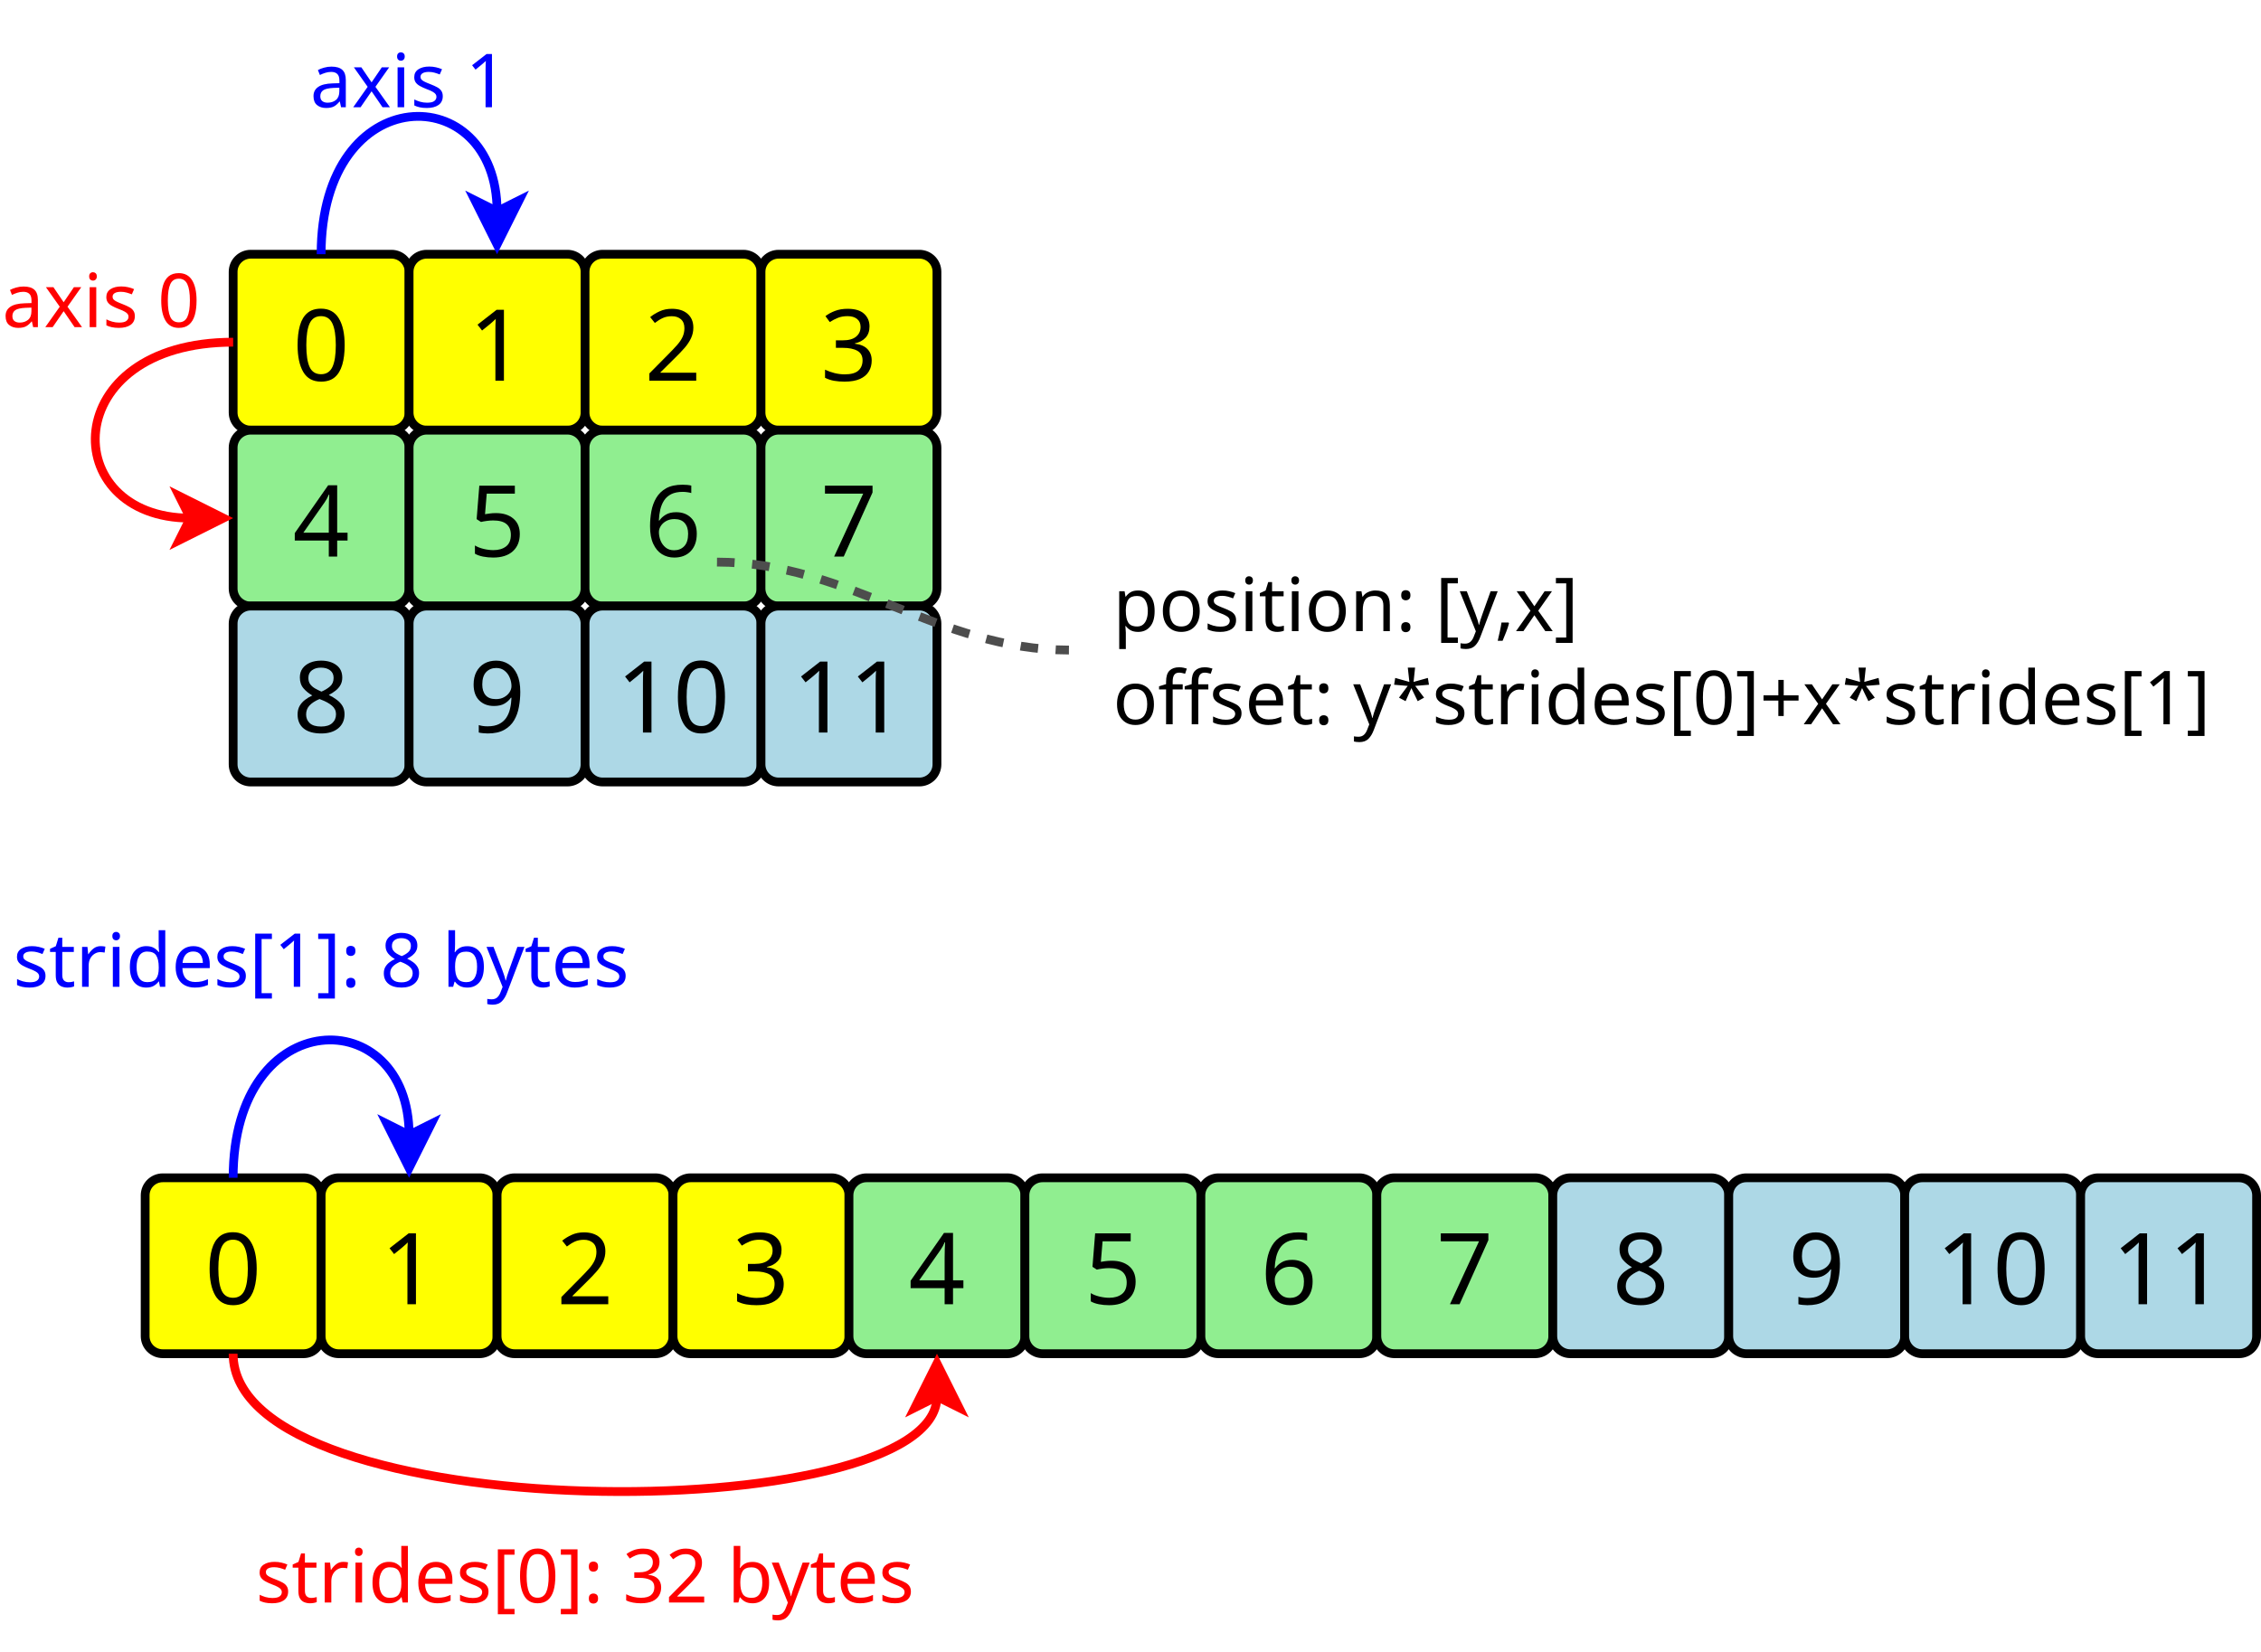
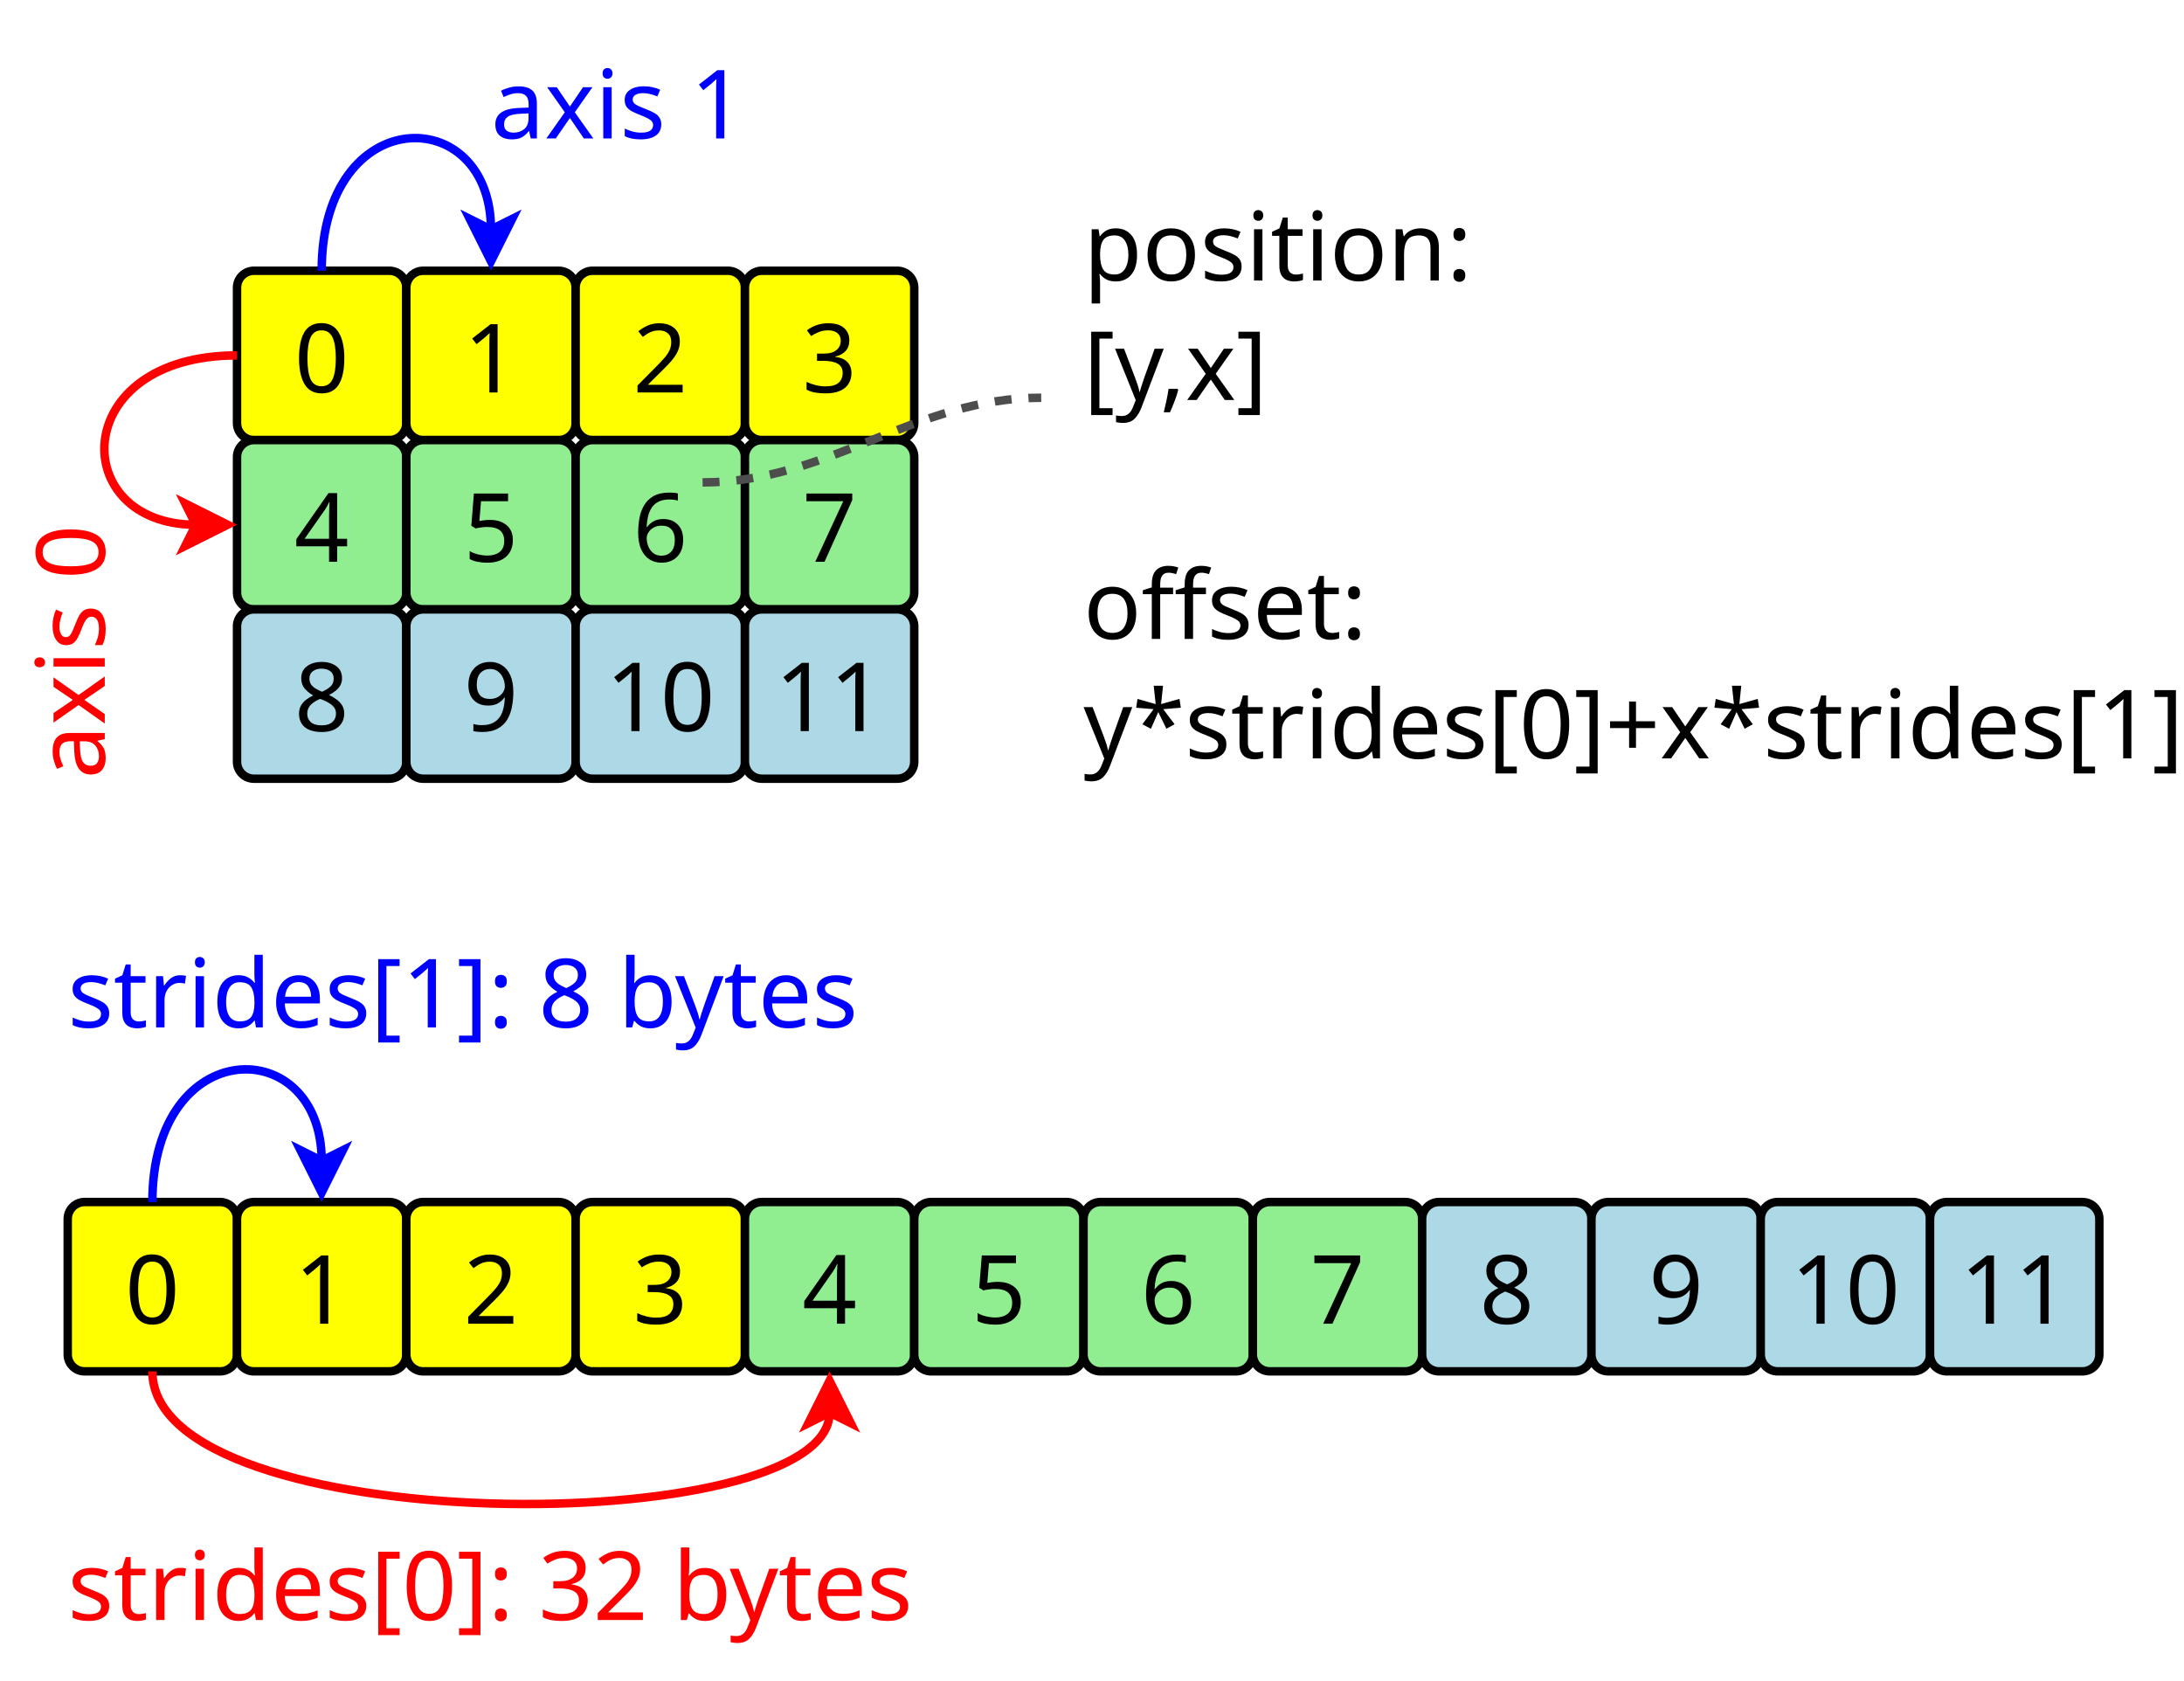
- <svg xmlns="http://www.w3.org/2000/svg" width="26cm" height="19cm" viewBox="147 168 514 364">
+ <svg xmlns="http://www.w3.org/2000/svg" width="26cm" height="20cm" viewBox="144 124 516 381">
  <defs />
  <g id="Background" />
  <g id="Background" />
  <g id="Background" />
  <g id="Background" />
+   <g id="Background" />
  <g id="Background">
-     <rect style="fill: #ffff00; fill-opacity: 1; stroke-opacity: 1; stroke-width: 2; stroke-linejoin: round; stroke: #000000" x="200" y="220" width="40" height="40" rx="4" ry="4" />
-     <rect style="fill: #ffff00; fill-opacity: 1; stroke-opacity: 1; stroke-width: 2; stroke-linejoin: round; stroke: #000000" x="240" y="220" width="40" height="40" rx="4" ry="4" />
-     <rect style="fill: #ffff00; fill-opacity: 1; stroke-opacity: 1; stroke-width: 2; stroke-linejoin: round; stroke: #000000" x="280" y="220" width="40" height="40" rx="4" ry="4" />
-     <rect style="fill: #ffff00; fill-opacity: 1; stroke-opacity: 1; stroke-width: 2; stroke-linejoin: round; stroke: #000000" x="320" y="220" width="40" height="40" rx="4" ry="4" />
+     <rect style="fill: #ffff00; fill-opacity: 1; stroke-opacity: 1; stroke-width: 2; stroke-linejoin: round; stroke: #000000" x="200" y="180" width="40" height="40" rx="4" ry="4" />
+     <rect style="fill: #ffff00; fill-opacity: 1; stroke-opacity: 1; stroke-width: 2; stroke-linejoin: round; stroke: #000000" x="240" y="180" width="40" height="40" rx="4" ry="4" />
+     <rect style="fill: #ffff00; fill-opacity: 1; stroke-opacity: 1; stroke-width: 2; stroke-linejoin: round; stroke: #000000" x="280" y="180" width="40" height="40" rx="4" ry="4" />
+     <rect style="fill: #ffff00; fill-opacity: 1; stroke-opacity: 1; stroke-width: 2; stroke-linejoin: round; stroke: #000000" x="320" y="180" width="40" height="40" rx="4" ry="4" />
+     <text font-size="22.578" style="fill: #000000; fill-opacity: 1; stroke: none;text-anchor:middle;font-family:sans-serif;font-style:normal;font-weight:normal" x="220" y="208.75">
+       <tspan x="220" y="208.75">0</tspan>
+     </text>
+     <text font-size="22.578" style="fill: #000000; fill-opacity: 1; stroke: none;text-anchor:middle;font-family:sans-serif;font-style:normal;font-weight:normal" x="260" y="208.75">
+       <tspan x="260" y="208.75">1</tspan>
+     </text>
+     <text font-size="22.578" style="fill: #000000; fill-opacity: 1; stroke: none;text-anchor:middle;font-family:sans-serif;font-style:normal;font-weight:normal" x="300" y="208.75">
+       <tspan x="300" y="208.75">2</tspan>
+     </text>
+     <text font-size="22.578" style="fill: #000000; fill-opacity: 1; stroke: none;text-anchor:middle;font-family:sans-serif;font-style:normal;font-weight:normal" x="340" y="208.75">
+       <tspan x="340" y="208.75">3</tspan>
+     </text>
+     <rect style="fill: #90ee90; fill-opacity: 1; stroke-opacity: 1; stroke-width: 2; stroke-linejoin: round; stroke: #000000" x="200" y="220" width="40" height="40" rx="4" ry="4" />
+     <rect style="fill: #90ee90; fill-opacity: 1; stroke-opacity: 1; stroke-width: 2; stroke-linejoin: round; stroke: #000000" x="240" y="220" width="40" height="40" rx="4" ry="4" />
+     <rect style="fill: #90ee90; fill-opacity: 1; stroke-opacity: 1; stroke-width: 2; stroke-linejoin: round; stroke: #000000" x="280" y="220" width="40" height="40" rx="4" ry="4" />
+     <rect style="fill: #90ee90; fill-opacity: 1; stroke-opacity: 1; stroke-width: 2; stroke-linejoin: round; stroke: #000000" x="320" y="220" width="40" height="40" rx="4" ry="4" />
    <text font-size="22.578" style="fill: #000000; fill-opacity: 1; stroke: none;text-anchor:middle;font-family:sans-serif;font-style:normal;font-weight:normal" x="220" y="248.75">
-       <tspan x="220" y="248.75">0</tspan>
+       <tspan x="220" y="248.75">4</tspan>
    </text>
    <text font-size="22.578" style="fill: #000000; fill-opacity: 1; stroke: none;text-anchor:middle;font-family:sans-serif;font-style:normal;font-weight:normal" x="260" y="248.75">
-       <tspan x="260" y="248.75">1</tspan>
+       <tspan x="260" y="248.75">5</tspan>
    </text>
    <text font-size="22.578" style="fill: #000000; fill-opacity: 1; stroke: none;text-anchor:middle;font-family:sans-serif;font-style:normal;font-weight:normal" x="300" y="248.75">
-       <tspan x="300" y="248.75">2</tspan>
+       <tspan x="300" y="248.75">6</tspan>
    </text>
    <text font-size="22.578" style="fill: #000000; fill-opacity: 1; stroke: none;text-anchor:middle;font-family:sans-serif;font-style:normal;font-weight:normal" x="340" y="248.75">
-       <tspan x="340" y="248.75">3</tspan>
+       <tspan x="340" y="248.75">7</tspan>
    </text>
-     <rect style="fill: #90ee90; fill-opacity: 1; stroke-opacity: 1; stroke-width: 2; stroke-linejoin: round; stroke: #000000" x="200" y="260" width="40" height="40" rx="4" ry="4" />
-     <rect style="fill: #90ee90; fill-opacity: 1; stroke-opacity: 1; stroke-width: 2; stroke-linejoin: round; stroke: #000000" x="240" y="260" width="40" height="40" rx="4" ry="4" />
-     <rect style="fill: #90ee90; fill-opacity: 1; stroke-opacity: 1; stroke-width: 2; stroke-linejoin: round; stroke: #000000" x="280" y="260" width="40" height="40" rx="4" ry="4" />
-     <rect style="fill: #90ee90; fill-opacity: 1; stroke-opacity: 1; stroke-width: 2; stroke-linejoin: round; stroke: #000000" x="320" y="260" width="40" height="40" rx="4" ry="4" />
+     <rect style="fill: #add8e6; fill-opacity: 1; stroke-opacity: 1; stroke-width: 2; stroke-linejoin: round; stroke: #000000" x="200" y="260" width="40" height="40" rx="4" ry="4" />
+     <rect style="fill: #add8e6; fill-opacity: 1; stroke-opacity: 1; stroke-width: 2; stroke-linejoin: round; stroke: #000000" x="240" y="260" width="40" height="40" rx="4" ry="4" />
+     <rect style="fill: #add8e6; fill-opacity: 1; stroke-opacity: 1; stroke-width: 2; stroke-linejoin: round; stroke: #000000" x="280" y="260" width="40" height="40" rx="4" ry="4" />
+     <rect style="fill: #add8e6; fill-opacity: 1; stroke-opacity: 1; stroke-width: 2; stroke-linejoin: round; stroke: #000000" x="320" y="260" width="40" height="40" rx="4" ry="4" />
    <text font-size="22.578" style="fill: #000000; fill-opacity: 1; stroke: none;text-anchor:middle;font-family:sans-serif;font-style:normal;font-weight:normal" x="220" y="288.75">
-       <tspan x="220" y="288.75">4</tspan>
+       <tspan x="220" y="288.75">8</tspan>
    </text>
    <text font-size="22.578" style="fill: #000000; fill-opacity: 1; stroke: none;text-anchor:middle;font-family:sans-serif;font-style:normal;font-weight:normal" x="260" y="288.75">
-       <tspan x="260" y="288.75">5</tspan>
+       <tspan x="260" y="288.75">9</tspan>
    </text>
    <text font-size="22.578" style="fill: #000000; fill-opacity: 1; stroke: none;text-anchor:middle;font-family:sans-serif;font-style:normal;font-weight:normal" x="300" y="288.75">
-       <tspan x="300" y="288.75">6</tspan>
+       <tspan x="300" y="288.75">10</tspan>
    </text>
    <text font-size="22.578" style="fill: #000000; fill-opacity: 1; stroke: none;text-anchor:middle;font-family:sans-serif;font-style:normal;font-weight:normal" x="340" y="288.75">
-       <tspan x="340" y="288.75">7</tspan>
+       <tspan x="340" y="288.75">11</tspan>
    </text>
-     <rect style="fill: #add8e6; fill-opacity: 1; stroke-opacity: 1; stroke-width: 2; stroke-linejoin: round; stroke: #000000" x="200" y="300" width="40" height="40" rx="4" ry="4" />
-     <rect style="fill: #add8e6; fill-opacity: 1; stroke-opacity: 1; stroke-width: 2; stroke-linejoin: round; stroke: #000000" x="240" y="300" width="40" height="40" rx="4" ry="4" />
-     <rect style="fill: #add8e6; fill-opacity: 1; stroke-opacity: 1; stroke-width: 2; stroke-linejoin: round; stroke: #000000" x="280" y="300" width="40" height="40" rx="4" ry="4" />
-     <rect style="fill: #add8e6; fill-opacity: 1; stroke-opacity: 1; stroke-width: 2; stroke-linejoin: round; stroke: #000000" x="320" y="300" width="40" height="40" rx="4" ry="4" />
-     <text font-size="22.578" style="fill: #000000; fill-opacity: 1; stroke: none;text-anchor:middle;font-family:sans-serif;font-style:normal;font-weight:normal" x="220" y="328.75">
-       <tspan x="220" y="328.75">8</tspan>
+     <rect style="fill: #ffff00; fill-opacity: 1; stroke-opacity: 1; stroke-width: 2; stroke-linejoin: round; stroke: #000000" x="160" y="400" width="40" height="40" rx="4" ry="4" />
+     <rect style="fill: #ffff00; fill-opacity: 1; stroke-opacity: 1; stroke-width: 2; stroke-linejoin: round; stroke: #000000" x="200" y="400" width="40" height="40" rx="4" ry="4" />
+     <rect style="fill: #ffff00; fill-opacity: 1; stroke-opacity: 1; stroke-width: 2; stroke-linejoin: round; stroke: #000000" x="240" y="400" width="40" height="40" rx="4" ry="4" />
+     <rect style="fill: #ffff00; fill-opacity: 1; stroke-opacity: 1; stroke-width: 2; stroke-linejoin: round; stroke: #000000" x="280" y="400" width="40" height="40" rx="4" ry="4" />
+     <text font-size="22.578" style="fill: #000000; fill-opacity: 1; stroke: none;text-anchor:middle;font-family:sans-serif;font-style:normal;font-weight:normal" x="180" y="428.75">
+       <tspan x="180" y="428.75">0</tspan>
    </text>
-     <text font-size="22.578" style="fill: #000000; fill-opacity: 1; stroke: none;text-anchor:middle;font-family:sans-serif;font-style:normal;font-weight:normal" x="260" y="328.75">
-       <tspan x="260" y="328.75">9</tspan>
+     <text font-size="22.578" style="fill: #000000; fill-opacity: 1; stroke: none;text-anchor:middle;font-family:sans-serif;font-style:normal;font-weight:normal" x="220" y="428.75">
+       <tspan x="220" y="428.75">1</tspan>
    </text>
-     <text font-size="22.578" style="fill: #000000; fill-opacity: 1; stroke: none;text-anchor:middle;font-family:sans-serif;font-style:normal;font-weight:normal" x="300" y="328.75">
-       <tspan x="300" y="328.75">10</tspan>
+     <text font-size="22.578" style="fill: #000000; fill-opacity: 1; stroke: none;text-anchor:middle;font-family:sans-serif;font-style:normal;font-weight:normal" x="260" y="428.75">
+       <tspan x="260" y="428.75">2</tspan>
    </text>
-     <text font-size="22.578" style="fill: #000000; fill-opacity: 1; stroke: none;text-anchor:middle;font-family:sans-serif;font-style:normal;font-weight:normal" x="340" y="328.75">
-       <tspan x="340" y="328.75">11</tspan>
+     <text font-size="22.578" style="fill: #000000; fill-opacity: 1; stroke: none;text-anchor:middle;font-family:sans-serif;font-style:normal;font-weight:normal" x="300" y="428.75">
+       <tspan x="300" y="428.75">3</tspan>
    </text>
-     <rect style="fill: #ffff00; fill-opacity: 1; stroke-opacity: 1; stroke-width: 2; stroke-linejoin: round; stroke: #000000" x="180" y="430" width="40" height="40" rx="4" ry="4" />
-     <rect style="fill: #ffff00; fill-opacity: 1; stroke-opacity: 1; stroke-width: 2; stroke-linejoin: round; stroke: #000000" x="220" y="430" width="40" height="40" rx="4" ry="4" />
-     <rect style="fill: #ffff00; fill-opacity: 1; stroke-opacity: 1; stroke-width: 2; stroke-linejoin: round; stroke: #000000" x="260" y="430" width="40" height="40" rx="4" ry="4" />
-     <rect style="fill: #ffff00; fill-opacity: 1; stroke-opacity: 1; stroke-width: 2; stroke-linejoin: round; stroke: #000000" x="300" y="430" width="40" height="40" rx="4" ry="4" />
-     <text font-size="22.578" style="fill: #000000; fill-opacity: 1; stroke: none;text-anchor:middle;font-family:sans-serif;font-style:normal;font-weight:normal" x="200" y="458.75">
-       <tspan x="200" y="458.75">0</tspan>
+     <rect style="fill: #90ee90; fill-opacity: 1; stroke-opacity: 1; stroke-width: 2; stroke-linejoin: round; stroke: #000000" x="320" y="400" width="40" height="40" rx="4" ry="4" />
+     <rect style="fill: #90ee90; fill-opacity: 1; stroke-opacity: 1; stroke-width: 2; stroke-linejoin: round; stroke: #000000" x="360" y="400" width="40" height="40" rx="4" ry="4" />
+     <rect style="fill: #90ee90; fill-opacity: 1; stroke-opacity: 1; stroke-width: 2; stroke-linejoin: round; stroke: #000000" x="400" y="400" width="40" height="40" rx="4" ry="4" />
+     <rect style="fill: #90ee90; fill-opacity: 1; stroke-opacity: 1; stroke-width: 2; stroke-linejoin: round; stroke: #000000" x="440" y="400" width="40" height="40" rx="4" ry="4" />
+     <text font-size="22.578" style="fill: #000000; fill-opacity: 1; stroke: none;text-anchor:middle;font-family:sans-serif;font-style:normal;font-weight:normal" x="340" y="428.75">
+       <tspan x="340" y="428.75">4</tspan>
    </text>
-     <text font-size="22.578" style="fill: #000000; fill-opacity: 1; stroke: none;text-anchor:middle;font-family:sans-serif;font-style:normal;font-weight:normal" x="240" y="458.75">
-       <tspan x="240" y="458.75">1</tspan>
+     <text font-size="22.578" style="fill: #000000; fill-opacity: 1; stroke: none;text-anchor:middle;font-family:sans-serif;font-style:normal;font-weight:normal" x="380" y="428.75">
+       <tspan x="380" y="428.75">5</tspan>
    </text>
-     <text font-size="22.578" style="fill: #000000; fill-opacity: 1; stroke: none;text-anchor:middle;font-family:sans-serif;font-style:normal;font-weight:normal" x="280" y="458.75">
-       <tspan x="280" y="458.75">2</tspan>
+     <text font-size="22.578" style="fill: #000000; fill-opacity: 1; stroke: none;text-anchor:middle;font-family:sans-serif;font-style:normal;font-weight:normal" x="420" y="428.75">
+       <tspan x="420" y="428.75">6</tspan>
    </text>
-     <text font-size="22.578" style="fill: #000000; fill-opacity: 1; stroke: none;text-anchor:middle;font-family:sans-serif;font-style:normal;font-weight:normal" x="320" y="458.75">
-       <tspan x="320" y="458.75">3</tspan>
+     <text font-size="22.578" style="fill: #000000; fill-opacity: 1; stroke: none;text-anchor:middle;font-family:sans-serif;font-style:normal;font-weight:normal" x="460" y="428.75">
+       <tspan x="460" y="428.75">7</tspan>
    </text>
-     <rect style="fill: #90ee90; fill-opacity: 1; stroke-opacity: 1; stroke-width: 2; stroke-linejoin: round; stroke: #000000" x="340" y="430" width="40" height="40" rx="4" ry="4" />
-     <rect style="fill: #90ee90; fill-opacity: 1; stroke-opacity: 1; stroke-width: 2; stroke-linejoin: round; stroke: #000000" x="380" y="430" width="40" height="40" rx="4" ry="4" />
-     <rect style="fill: #90ee90; fill-opacity: 1; stroke-opacity: 1; stroke-width: 2; stroke-linejoin: round; stroke: #000000" x="420" y="430" width="40" height="40" rx="4" ry="4" />
-     <rect style="fill: #90ee90; fill-opacity: 1; stroke-opacity: 1; stroke-width: 2; stroke-linejoin: round; stroke: #000000" x="460" y="430" width="40" height="40" rx="4" ry="4" />
-     <text font-size="22.578" style="fill: #000000; fill-opacity: 1; stroke: none;text-anchor:middle;font-family:sans-serif;font-style:normal;font-weight:normal" x="360" y="458.75">
-       <tspan x="360" y="458.75">4</tspan>
+     <rect style="fill: #add8e6; fill-opacity: 1; stroke-opacity: 1; stroke-width: 2; stroke-linejoin: round; stroke: #000000" x="480" y="400" width="40" height="40" rx="4" ry="4" />
+     <rect style="fill: #add8e6; fill-opacity: 1; stroke-opacity: 1; stroke-width: 2; stroke-linejoin: round; stroke: #000000" x="520" y="400" width="40" height="40" rx="4" ry="4" />
+     <rect style="fill: #add8e6; fill-opacity: 1; stroke-opacity: 1; stroke-width: 2; stroke-linejoin: round; stroke: #000000" x="560" y="400" width="40" height="40" rx="4" ry="4" />
+     <rect style="fill: #add8e6; fill-opacity: 1; stroke-opacity: 1; stroke-width: 2; stroke-linejoin: round; stroke: #000000" x="600" y="400" width="40" height="40" rx="4" ry="4" />
+     <text font-size="22.578" style="fill: #000000; fill-opacity: 1; stroke: none;text-anchor:middle;font-family:sans-serif;font-style:normal;font-weight:normal" x="500" y="428.75">
+       <tspan x="500" y="428.75">8</tspan>
    </text>
-     <text font-size="22.578" style="fill: #000000; fill-opacity: 1; stroke: none;text-anchor:middle;font-family:sans-serif;font-style:normal;font-weight:normal" x="400" y="458.75">
-       <tspan x="400" y="458.75">5</tspan>
+     <text font-size="22.578" style="fill: #000000; fill-opacity: 1; stroke: none;text-anchor:middle;font-family:sans-serif;font-style:normal;font-weight:normal" x="540" y="428.75">
+       <tspan x="540" y="428.75">9</tspan>
    </text>
-     <text font-size="22.578" style="fill: #000000; fill-opacity: 1; stroke: none;text-anchor:middle;font-family:sans-serif;font-style:normal;font-weight:normal" x="440" y="458.75">
-       <tspan x="440" y="458.75">6</tspan>
+     <text font-size="22.578" style="fill: #000000; fill-opacity: 1; stroke: none;text-anchor:middle;font-family:sans-serif;font-style:normal;font-weight:normal" x="580" y="428.75">
+       <tspan x="580" y="428.75">10</tspan>
    </text>
-     <text font-size="22.578" style="fill: #000000; fill-opacity: 1; stroke: none;text-anchor:middle;font-family:sans-serif;font-style:normal;font-weight:normal" x="480" y="458.75">
-       <tspan x="480" y="458.75">7</tspan>
-     </text>
-     <rect style="fill: #add8e6; fill-opacity: 1; stroke-opacity: 1; stroke-width: 2; stroke-linejoin: round; stroke: #000000" x="500" y="430" width="40" height="40" rx="4" ry="4" />
-     <rect style="fill: #add8e6; fill-opacity: 1; stroke-opacity: 1; stroke-width: 2; stroke-linejoin: round; stroke: #000000" x="540" y="430" width="40" height="40" rx="4" ry="4" />
-     <rect style="fill: #add8e6; fill-opacity: 1; stroke-opacity: 1; stroke-width: 2; stroke-linejoin: round; stroke: #000000" x="580" y="430" width="40" height="40" rx="4" ry="4" />
-     <rect style="fill: #add8e6; fill-opacity: 1; stroke-opacity: 1; stroke-width: 2; stroke-linejoin: round; stroke: #000000" x="620" y="430" width="40" height="40" rx="4" ry="4" />
-     <text font-size="22.578" style="fill: #000000; fill-opacity: 1; stroke: none;text-anchor:middle;font-family:sans-serif;font-style:normal;font-weight:normal" x="520" y="458.75">
-       <tspan x="520" y="458.75">8</tspan>
-     </text>
-     <text font-size="22.578" style="fill: #000000; fill-opacity: 1; stroke: none;text-anchor:middle;font-family:sans-serif;font-style:normal;font-weight:normal" x="560" y="458.75">
-       <tspan x="560" y="458.75">9</tspan>
-     </text>
-     <text font-size="22.578" style="fill: #000000; fill-opacity: 1; stroke: none;text-anchor:middle;font-family:sans-serif;font-style:normal;font-weight:normal" x="600" y="458.75">
-       <tspan x="600" y="458.75">10</tspan>
-     </text>
-     <text font-size="22.578" style="fill: #000000; fill-opacity: 1; stroke: none;text-anchor:middle;font-family:sans-serif;font-style:normal;font-weight:normal" x="640" y="458.75">
-       <tspan x="640" y="458.75">11</tspan>
+     <text font-size="22.578" style="fill: #000000; fill-opacity: 1; stroke: none;text-anchor:middle;font-family:sans-serif;font-style:normal;font-weight:normal" x="620" y="428.75">
+       <tspan x="620" y="428.75">11</tspan>
    </text>
    <g>
-       <path style="fill: none; stroke-opacity: 1; stroke-width: 2; stroke: #0000ff" d="M 220 220 C 220,180 260,180 260,210.264" />
-       <polygon style="fill: #0000ff; fill-opacity: 1; stroke-opacity: 1; stroke-width: 2; stroke: #0000ff" fill-rule="evenodd" points="260,217.764 255,207.764 260,210.264 265,207.764 " />
+       <path style="fill: none; stroke-opacity: 1; stroke-width: 2; stroke: #0000ff" d="M 220 180 C 220,140 260,140 260,170.264" />
+       <polygon style="fill: #0000ff; fill-opacity: 1; stroke-opacity: 1; stroke-width: 2; stroke: #0000ff" fill-rule="evenodd" points="260,177.764 255,167.764 260,170.264 265,167.764 " />
    </g>
-     <text font-size="16.933" style="fill: #0000ff; fill-opacity: 1; stroke: none;text-anchor:middle;font-family:sans-serif;font-style:normal;font-weight:normal" x="240" y="186.575">
-       <tspan x="240" y="186.575">axis 1</tspan>
+     <text font-size="22.578" style="fill: #0000ff; fill-opacity: 1; stroke: none;text-anchor:start;font-family:sans-serif;font-style:normal;font-weight:normal" x="260" y="148.75">
+       <tspan x="260" y="148.75">axis 1</tspan>
    </text>
    <g>
-       <path style="fill: none; stroke-opacity: 1; stroke-width: 2; stroke: #ff0000" d="M 200 240 C 160,240 160,280 190.264,280" />
-       <polygon style="fill: #ff0000; fill-opacity: 1; stroke-opacity: 1; stroke-width: 2; stroke: #ff0000" fill-rule="evenodd" points="197.764,280 187.764,285 190.264,280 187.764,275 " />
+       <path style="fill: none; stroke-opacity: 1; stroke-width: 2; stroke: #ff0000" d="M 200 200 C 160,200 160,240 190.264,240" />
+       <polygon style="fill: #ff0000; fill-opacity: 1; stroke-opacity: 1; stroke-width: 2; stroke: #ff0000" fill-rule="evenodd" points="197.764,240 187.764,245 190.264,240 187.764,235 " />
    </g>
-     <text font-size="16.933" style="fill: #ff0000; fill-opacity: 1; stroke: none;text-anchor:middle;font-family:sans-serif;font-style:normal;font-weight:normal" x="170" y="236.575">
-       <tspan x="170" y="236.575">axis 0</tspan>
+     <text font-size="22.578" style="fill: #ff0000; fill-opacity: 1; stroke: none;text-anchor:end;font-family:sans-serif;font-style:normal;font-weight:normal" transform="translate(160,240) rotate(-90) translate(-160,-240)">
+       <tspan x="160" y="248.75">axis 0</tspan>
    </text>
    <g>
-       <path style="fill: none; stroke-opacity: 1; stroke-width: 2; stroke: #0000ff" d="M 200 430 C 200,390 240,390 240,420.264" />
-       <polygon style="fill: #0000ff; fill-opacity: 1; stroke-opacity: 1; stroke-width: 2; stroke: #0000ff" fill-rule="evenodd" points="240,427.764 235,417.764 240,420.264 245,417.764 " />
+       <path style="fill: none; stroke-opacity: 1; stroke-width: 2; stroke: #0000ff" d="M 180 400 C 180,360 220,360 220,390.264" />
+       <polygon style="fill: #0000ff; fill-opacity: 1; stroke-opacity: 1; stroke-width: 2; stroke: #0000ff" fill-rule="evenodd" points="220,397.764 215,387.764 220,390.264 225,387.764 " />
    </g>
-     <text font-size="16.933" style="fill: #0000ff; fill-opacity: 1; stroke: none;text-anchor:middle;font-family:sans-serif;font-style:normal;font-weight:normal" x="220" y="386.575">
-       <tspan x="220" y="386.575">strides[1]: 8 bytes</tspan>
+     <text font-size="22.578" style="fill: #0000ff; fill-opacity: 1; stroke: none;text-anchor:start;font-family:sans-serif;font-style:normal;font-weight:normal" x="160" y="358.75">
+       <tspan x="160" y="358.75">strides[1]: 8 bytes</tspan>
    </text>
-     <text font-size="16.933" style="fill: #ff0000; fill-opacity: 1; stroke: none;text-anchor:middle;font-family:sans-serif;font-style:normal;font-weight:normal" x="280" y="526.575">
-       <tspan x="280" y="526.575">strides[0]: 32 bytes</tspan>
+     <text font-size="22.578" style="fill: #ff0000; fill-opacity: 1; stroke: none;text-anchor:start;font-family:sans-serif;font-style:normal;font-weight:normal" x="160" y="498.75">
+       <tspan x="160" y="498.75">strides[0]: 32 bytes</tspan>
    </text>
    <g>
-       <path style="fill: none; stroke-opacity: 1; stroke-width: 2; stroke: #ff0000" d="M 200 470 C 200,510 360,510 360,479.736" />
-       <polygon style="fill: #ff0000; fill-opacity: 1; stroke-opacity: 1; stroke-width: 2; stroke: #ff0000" fill-rule="evenodd" points="360,472.236 365,482.236 360,479.736 355,482.236 " />
+       <path style="fill: none; stroke-opacity: 1; stroke-width: 2; stroke: #ff0000" d="M 180 440 C 180,480 340,480 340,449.736" />
+       <polygon style="fill: #ff0000; fill-opacity: 1; stroke-opacity: 1; stroke-width: 2; stroke: #ff0000" fill-rule="evenodd" points="340,442.236 345,452.236 340,449.736 335,452.236 " />
    </g>
-     <path style="fill: none; stroke-opacity: 1; stroke-width: 2; stroke-dasharray: 4; stroke: #4d4d4d" d="M 310 290 C 339.88,290 360.12,310 390,310" />
-     <text font-size="16.933" style="fill: #000000; fill-opacity: 1; stroke: none;text-anchor:start;font-family:sans-serif;font-style:normal;font-weight:normal" x="400" y="305.702">
-       <tspan x="400" y="305.702">position: [y,x]</tspan>
-       <tspan x="400" y="326.869">offset: y*strides[0]+x*strides[1]</tspan>
+     <path style="fill: none; stroke-opacity: 1; stroke-width: 2; stroke-dasharray: 4; stroke: #4d4d4d" d="M 310 230 C 339.88,230 360.12,210 390,210" />
+     <text font-size="22.578" style="fill: #000000; fill-opacity: 1; stroke: none;text-anchor:start;font-family:sans-serif;font-style:normal;font-weight:normal" x="400" y="182.306">
+       <tspan x="400" y="182.306">position:</tspan>
+       <tspan x="400" y="210.528">[y,x]</tspan>
+       <tspan x="400" y="238.75" />
+       <tspan x="400" y="266.972">offset:</tspan>
+       <tspan x="400" y="295.194">y*strides[0]+x*strides[1]</tspan>
    </text>
  </g>
</svg>
